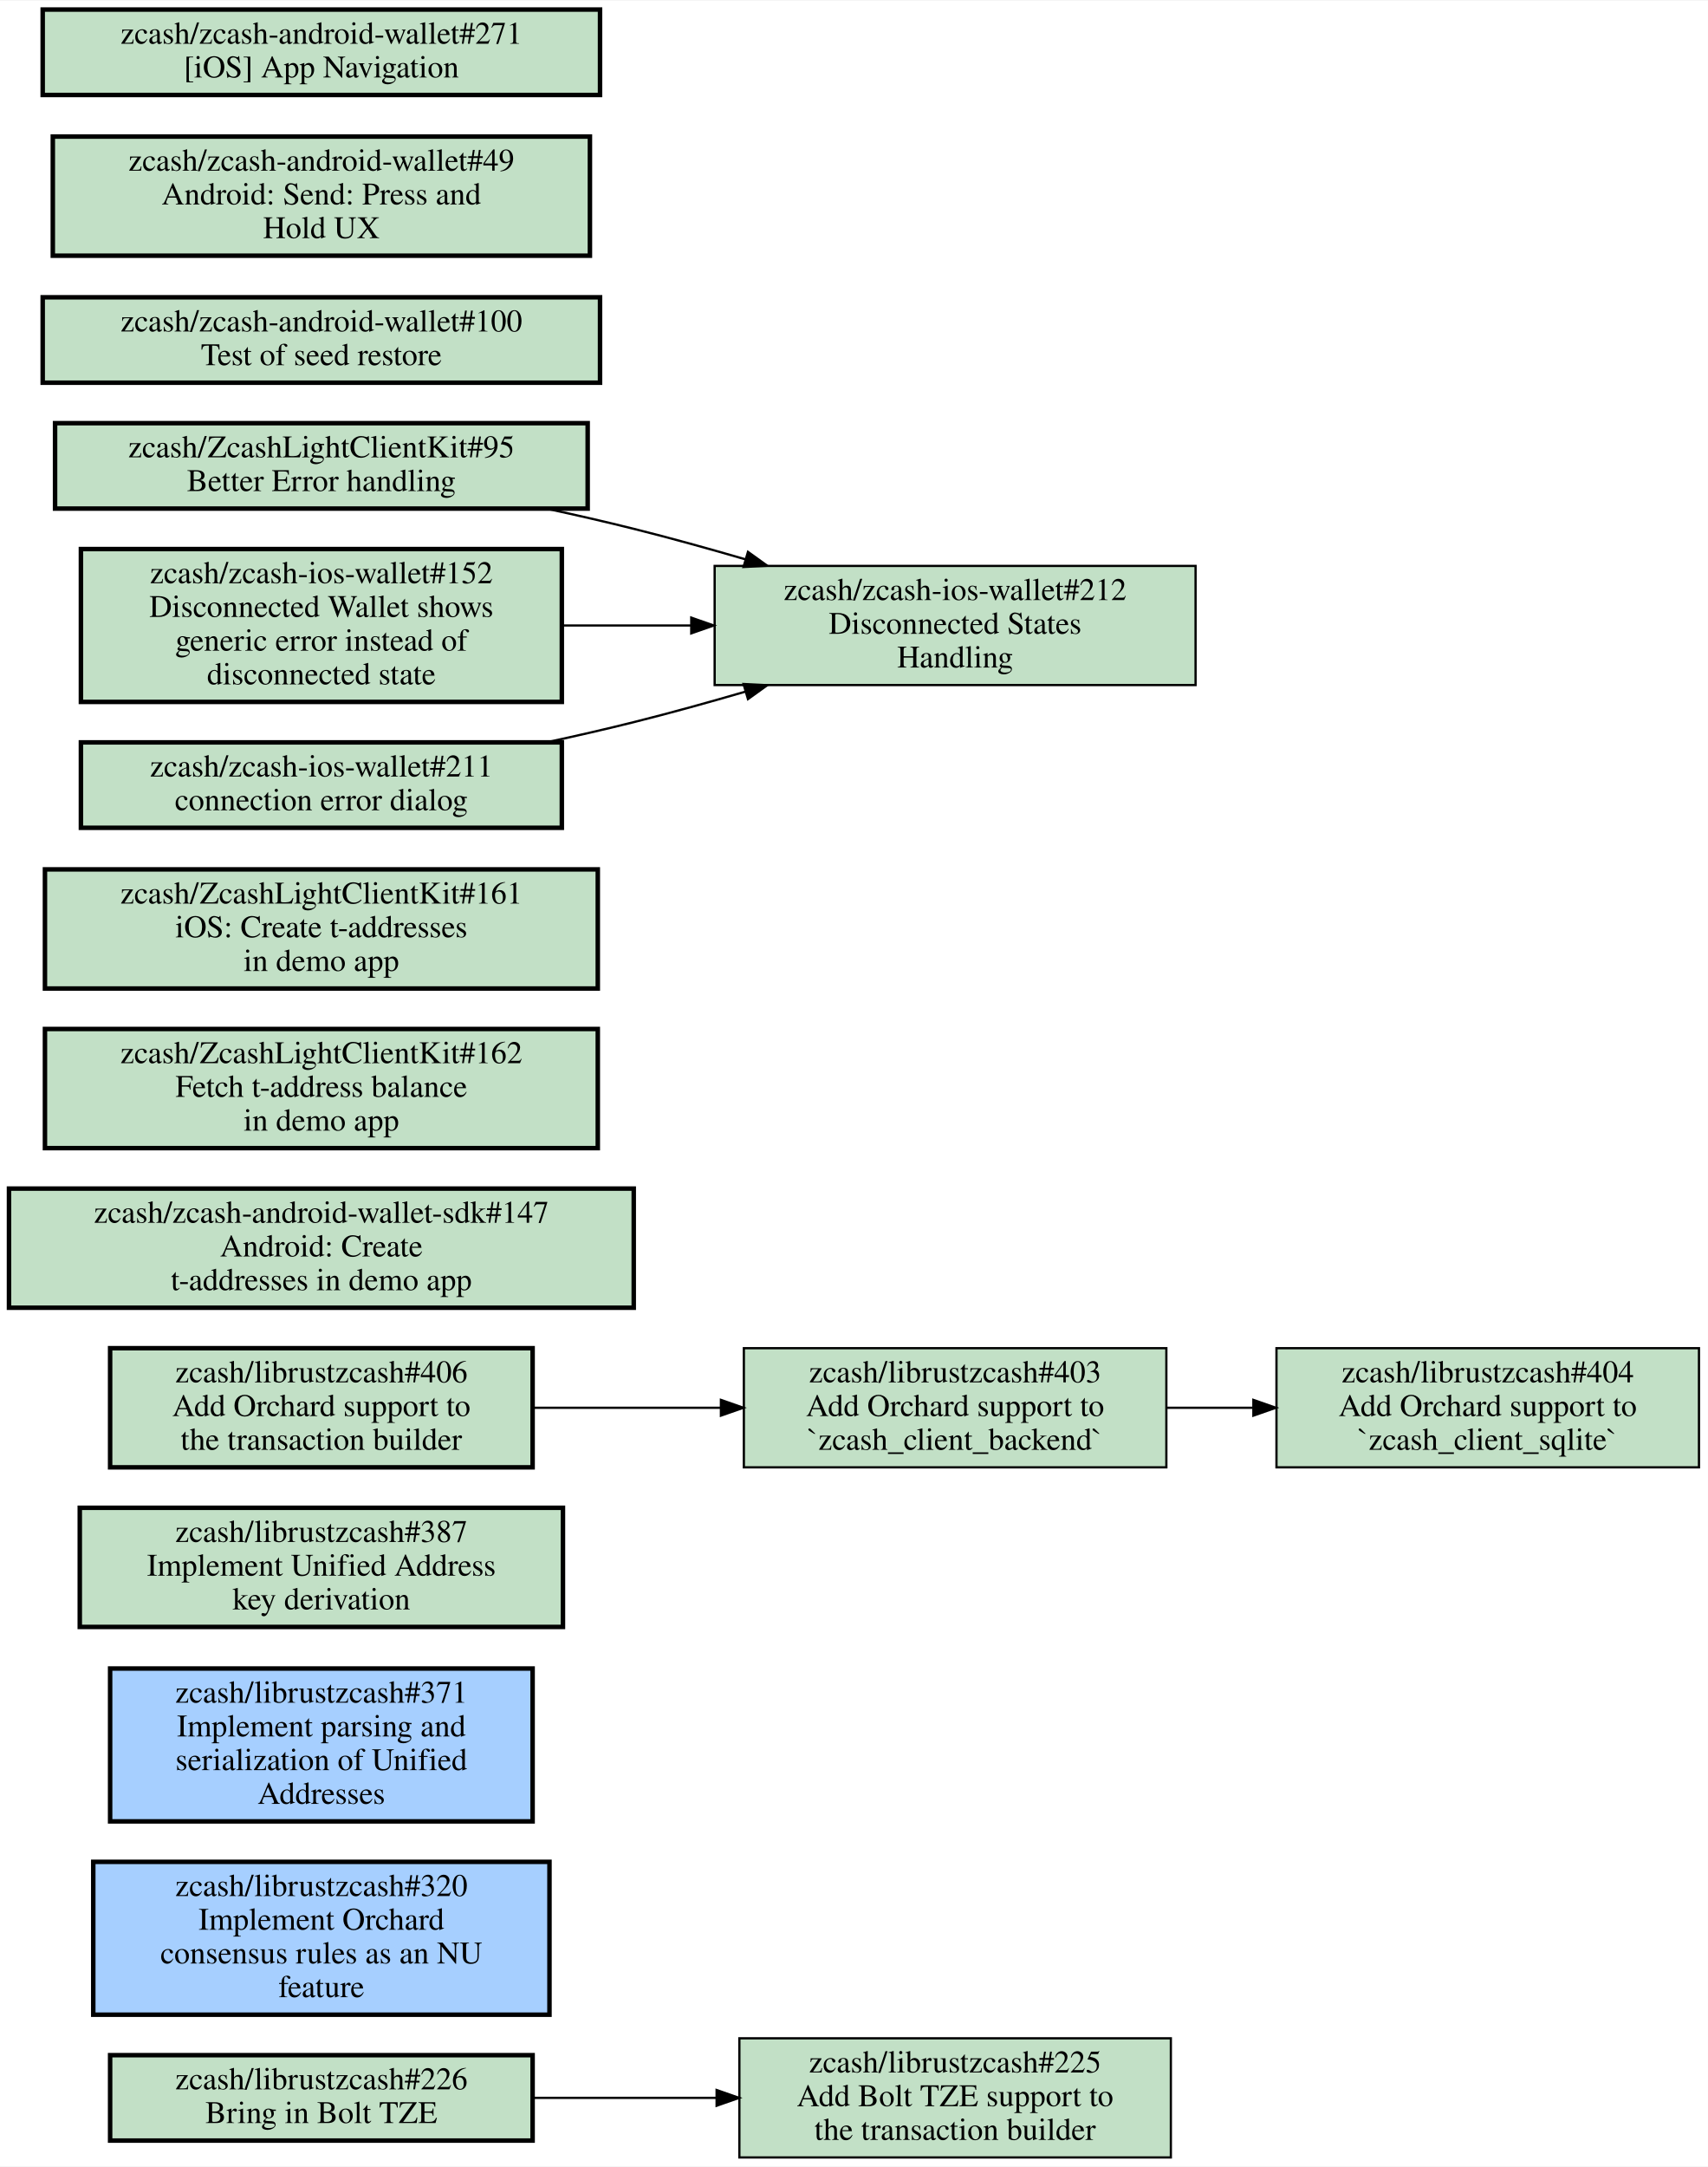
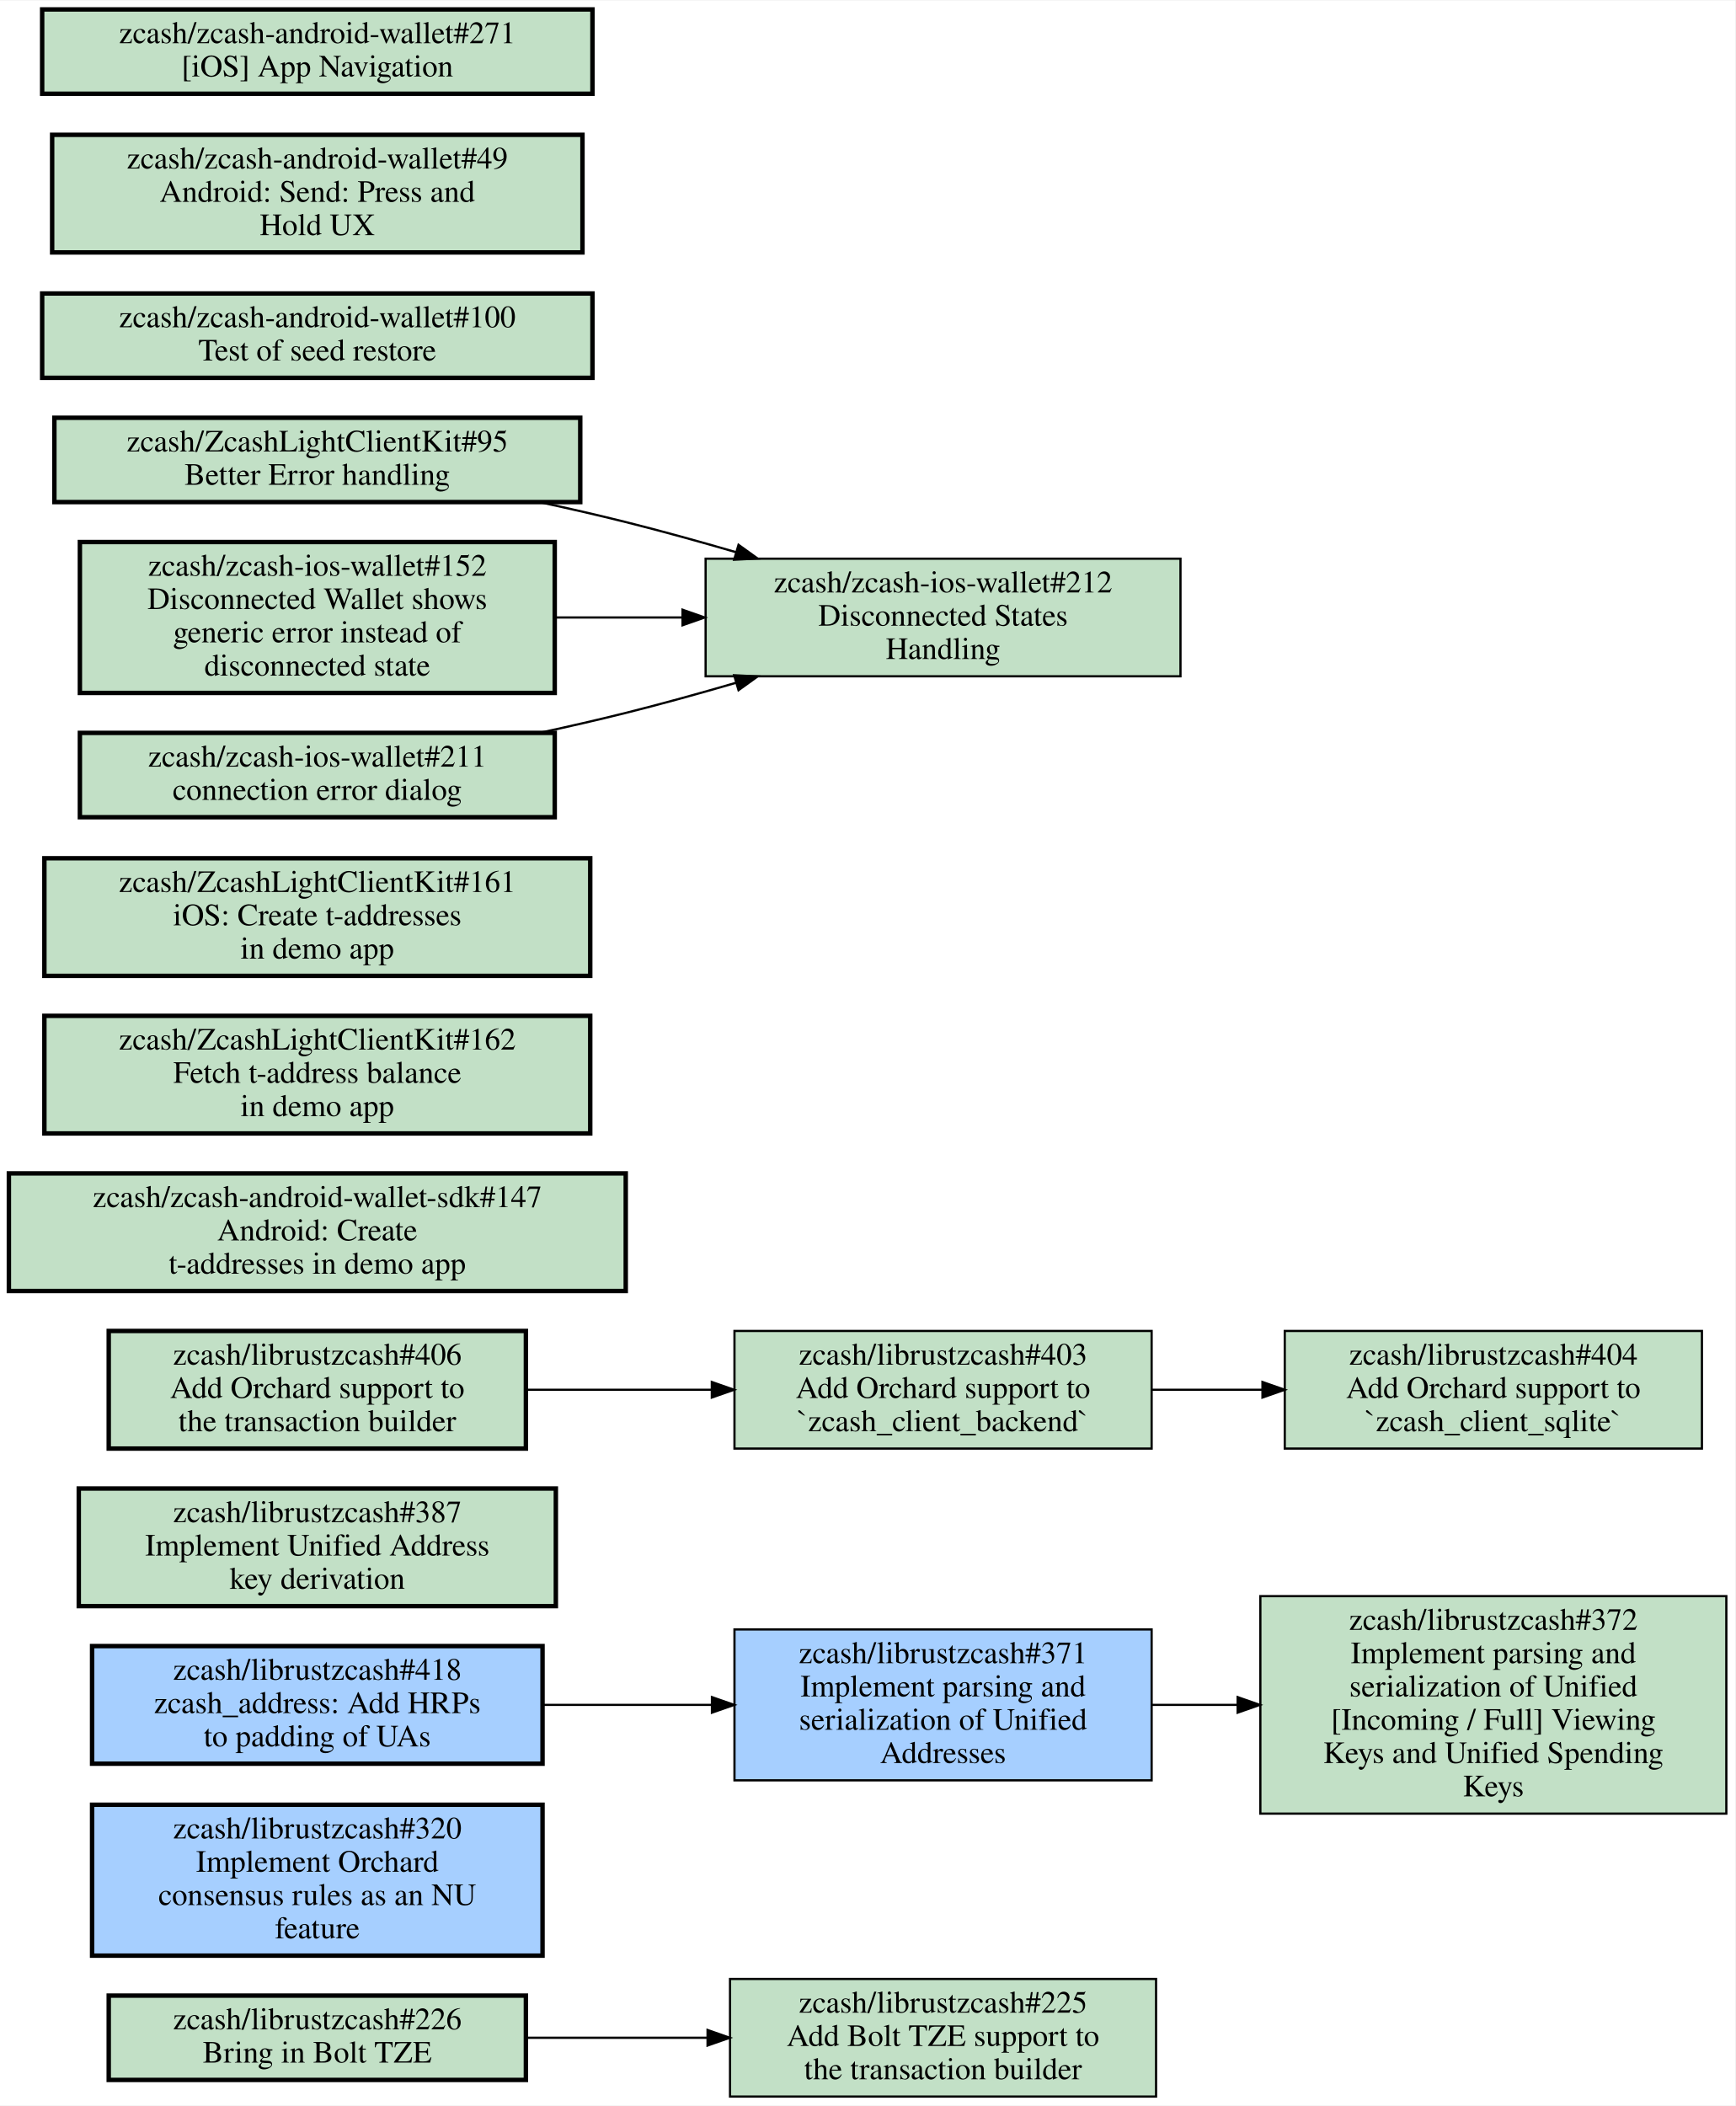
- <svg xmlns="http://www.w3.org/2000/svg" xmlns:xlink="http://www.w3.org/1999/xlink" width="760pt" height="964pt" viewBox="0.00 0.00 760.00 963.50">
-   <g id="graph0" class="graph" transform="scale(1 1) rotate(0) translate(4 959.5)">
-     <polygon fill="#ffffff" stroke="transparent" points="-4,4 -4,-959.5 756,-959.5 756,4 -4,4" />
+ <svg xmlns="http://www.w3.org/2000/svg" xmlns:xlink="http://www.w3.org/1999/xlink" width="782pt" height="949pt" viewBox="0.00 0.00 782.00 948.50">
+   <g id="graph0" class="graph" transform="scale(1 1) rotate(0) translate(4 944.5)">
+     <polygon fill="#ffffff" stroke="transparent" points="-4,4 -4,-944.5 778,-944.5 778,4 -4,4" />
    <g id="node1" class="node">
      <g id="a_node1">
        <a xlink:href="https://github.com/zcash/librustzcash/issues/226" xlink:title="zcash/librustzcash#226&#10;Bring in Bolt TZE" target="_blank">
          <polygon fill="#c2e0c6" stroke="#000000" stroke-width="2" points="233,-45.5 45,-45.5 45,-7.5 233,-7.5 233,-45.5" />
          <text text-anchor="middle" x="139" y="-30.3" font-family="Times,serif" font-size="14.00" fill="#000000">zcash/librustzcash#226</text>
          <text text-anchor="middle" x="139" y="-15.3" font-family="Times,serif" font-size="14.00" fill="#000000">Bring in Bolt TZE</text>
        </a>
      </g>
    </g>
    <g id="node2" class="node">
      <g id="a_node2">
        <a xlink:href="https://github.com/zcash/librustzcash/issues/225" xlink:title="zcash/librustzcash#225&#10;Add Bolt TZE support to&#10;the transaction builder" target="_blank">
          <polygon fill="#c2e0c6" stroke="#000000" points="517,-53 325,-53 325,0 517,0 517,-53" />
          <text text-anchor="middle" x="421" y="-37.8" font-family="Times,serif" font-size="14.00" fill="#000000">zcash/librustzcash#225</text>
          <text text-anchor="middle" x="421" y="-22.8" font-family="Times,serif" font-size="14.00" fill="#000000">Add Bolt TZE support to</text>
          <text text-anchor="middle" x="421" y="-7.8" font-family="Times,serif" font-size="14.00" fill="#000000">the transaction builder</text>
        </a>
      </g>
    </g>
    <g id="edge1" class="edge">
      <path fill="none" stroke="#000000" d="M233.29,-26.5C259.42,-26.5 287.95,-26.5 314.71,-26.5" />
      <polygon fill="#000000" stroke="#000000" points="314.87,-30 324.87,-26.5 314.87,-23 314.87,-30" />
    </g>
    <g id="node3" class="node">
      <g id="a_node3">
        <a xlink:href="https://github.com/zcash/librustzcash/issues/320" xlink:title="zcash/librustzcash#320&#10;Implement Orchard&#10;consensus rules as an NU&#10;feature" target="_blank">
          <polygon fill="#a6cfff" stroke="#000000" stroke-width="2" points="240.5,-131.5 37.5,-131.5 37.5,-63.5 240.5,-63.5 240.5,-131.5" />
          <text text-anchor="middle" x="139" y="-116.3" font-family="Times,serif" font-size="14.00" fill="#000000">zcash/librustzcash#320</text>
          <text text-anchor="middle" x="139" y="-101.3" font-family="Times,serif" font-size="14.00" fill="#000000">Implement Orchard</text>
          <text text-anchor="middle" x="139" y="-86.3" font-family="Times,serif" font-size="14.00" fill="#000000">consensus rules as an NU</text>
          <text text-anchor="middle" x="139" y="-71.3" font-family="Times,serif" font-size="14.00" fill="#000000">feature</text>
        </a>
      </g>
    </g>
    <g id="node4" class="node">
      <g id="a_node4">
        <a xlink:href="https://github.com/zcash/librustzcash/issues/371" xlink:title="zcash/librustzcash#371&#10;Implement parsing and&#10;serialization of Unified&#10;Addresses" target="_blank">
-           <polygon fill="#a6cfff" stroke="#000000" stroke-width="2" points="233,-217.5 45,-217.5 45,-149.5 233,-149.5 233,-217.5" />
-           <text text-anchor="middle" x="139" y="-202.3" font-family="Times,serif" font-size="14.00" fill="#000000">zcash/librustzcash#371</text>
-           <text text-anchor="middle" x="139" y="-187.3" font-family="Times,serif" font-size="14.00" fill="#000000">Implement parsing and</text>
-           <text text-anchor="middle" x="139" y="-172.3" font-family="Times,serif" font-size="14.00" fill="#000000">serialization of Unified</text>
-           <text text-anchor="middle" x="139" y="-157.3" font-family="Times,serif" font-size="14.00" fill="#000000">Addresses</text>
+           <polygon fill="#a6cfff" stroke="#000000" points="515,-210.5 327,-210.5 327,-142.5 515,-142.5 515,-210.5" />
+           <text text-anchor="middle" x="421" y="-195.3" font-family="Times,serif" font-size="14.00" fill="#000000">zcash/librustzcash#371</text>
+           <text text-anchor="middle" x="421" y="-180.3" font-family="Times,serif" font-size="14.00" fill="#000000">Implement parsing and</text>
+           <text text-anchor="middle" x="421" y="-165.3" font-family="Times,serif" font-size="14.00" fill="#000000">serialization of Unified</text>
+           <text text-anchor="middle" x="421" y="-150.3" font-family="Times,serif" font-size="14.00" fill="#000000">Addresses</text>
        </a>
      </g>
    </g>
    <g id="node5" class="node">
      <g id="a_node5">
-         <a xlink:href="https://github.com/zcash/librustzcash/issues/387" xlink:title="zcash/librustzcash#387&#10;Implement Unified Address&#10;key derivation" target="_blank">
-           <polygon fill="#c2e0c6" stroke="#000000" stroke-width="2" points="246.5,-289 31.5,-289 31.5,-236 246.5,-236 246.5,-289" />
-           <text text-anchor="middle" x="139" y="-273.8" font-family="Times,serif" font-size="14.00" fill="#000000">zcash/librustzcash#387</text>
-           <text text-anchor="middle" x="139" y="-258.8" font-family="Times,serif" font-size="14.00" fill="#000000">Implement Unified Address</text>
-           <text text-anchor="middle" x="139" y="-243.8" font-family="Times,serif" font-size="14.00" fill="#000000">key derivation</text>
-         </a>
-       </g>
+         <a xlink:href="https://github.com/zcash/librustzcash/issues/372" xlink:title="zcash/librustzcash#372&#10;Implement parsing and&#10;serialization of Unified&#10;[Incoming / Full] Viewing&#10;Keys and Unified Spending&#10;Keys" target="_blank">
+           <polygon fill="#c2e0c6" stroke="#000000" points="774,-225.5 564,-225.5 564,-127.5 774,-127.5 774,-225.5" />
+           <text text-anchor="middle" x="669" y="-210.3" font-family="Times,serif" font-size="14.00" fill="#000000">zcash/librustzcash#372</text>
+           <text text-anchor="middle" x="669" y="-195.3" font-family="Times,serif" font-size="14.00" fill="#000000">Implement parsing and</text>
+           <text text-anchor="middle" x="669" y="-180.3" font-family="Times,serif" font-size="14.00" fill="#000000">serialization of Unified</text>
+           <text text-anchor="middle" x="669" y="-165.3" font-family="Times,serif" font-size="14.00" fill="#000000">[Incoming / Full] Viewing</text>
+           <text text-anchor="middle" x="669" y="-150.3" font-family="Times,serif" font-size="14.00" fill="#000000">Keys and Unified Spending</text>
+           <text text-anchor="middle" x="669" y="-135.3" font-family="Times,serif" font-size="14.00" fill="#000000">Keys</text>
+         </a>
+       </g>
+     </g>
+     <g id="edge2" class="edge">
+       <path fill="none" stroke="#000000" d="M515.11,-176.5C527.65,-176.5 540.63,-176.5 553.48,-176.5" />
+       <polygon fill="#000000" stroke="#000000" points="553.76,-180 563.76,-176.5 553.76,-173 553.76,-180" />
    </g>
    <g id="node6" class="node">
      <g id="a_node6">
-         <a xlink:href="https://github.com/zcash/librustzcash/issues/403" xlink:title="zcash/librustzcash#403&#10;Add Orchard support to&#10;`zcash_client_backend`" target="_blank">
-           <polygon fill="#c2e0c6" stroke="#000000" points="515,-360 327,-360 327,-307 515,-307 515,-360" />
-           <text text-anchor="middle" x="421" y="-344.8" font-family="Times,serif" font-size="14.00" fill="#000000">zcash/librustzcash#403</text>
-           <text text-anchor="middle" x="421" y="-329.8" font-family="Times,serif" font-size="14.00" fill="#000000">Add Orchard support to</text>
-           <text text-anchor="middle" x="421" y="-314.8" font-family="Times,serif" font-size="14.00" fill="#000000">`zcash_client_backend`</text>
+         <a xlink:href="https://github.com/zcash/librustzcash/issues/387" xlink:title="zcash/librustzcash#387&#10;Implement Unified Address&#10;key derivation" target="_blank">
+           <polygon fill="#c2e0c6" stroke="#000000" stroke-width="2" points="246.5,-274 31.5,-274 31.5,-221 246.5,-221 246.5,-274" />
+           <text text-anchor="middle" x="139" y="-258.8" font-family="Times,serif" font-size="14.00" fill="#000000">zcash/librustzcash#387</text>
+           <text text-anchor="middle" x="139" y="-243.8" font-family="Times,serif" font-size="14.00" fill="#000000">Implement Unified Address</text>
+           <text text-anchor="middle" x="139" y="-228.8" font-family="Times,serif" font-size="14.00" fill="#000000">key derivation</text>
        </a>
      </g>
    </g>
    <g id="node7" class="node">
      <g id="a_node7">
-         <a xlink:href="https://github.com/zcash/librustzcash/issues/404" xlink:title="zcash/librustzcash#404&#10;Add Orchard support to&#10;`zcash_client_sqlite`" target="_blank">
-           <polygon fill="#c2e0c6" stroke="#000000" points="752,-360 564,-360 564,-307 752,-307 752,-360" />
-           <text text-anchor="middle" x="658" y="-344.8" font-family="Times,serif" font-size="14.00" fill="#000000">zcash/librustzcash#404</text>
-           <text text-anchor="middle" x="658" y="-329.8" font-family="Times,serif" font-size="14.00" fill="#000000">Add Orchard support to</text>
-           <text text-anchor="middle" x="658" y="-314.8" font-family="Times,serif" font-size="14.00" fill="#000000">`zcash_client_sqlite`</text>
-         </a>
-       </g>
-     </g>
-     <g id="edge2" class="edge">
-       <path fill="none" stroke="#000000" d="M515.01,-333.5C527.65,-333.5 540.69,-333.5 553.5,-333.5" />
-       <polygon fill="#000000" stroke="#000000" points="553.72,-337 563.72,-333.5 553.72,-330 553.72,-337" />
+         <a xlink:href="https://github.com/zcash/librustzcash/issues/403" xlink:title="zcash/librustzcash#403&#10;Add Orchard support to&#10;`zcash_client_backend`" target="_blank">
+           <polygon fill="#c2e0c6" stroke="#000000" points="515,-345 327,-345 327,-292 515,-292 515,-345" />
+           <text text-anchor="middle" x="421" y="-329.8" font-family="Times,serif" font-size="14.00" fill="#000000">zcash/librustzcash#403</text>
+           <text text-anchor="middle" x="421" y="-314.8" font-family="Times,serif" font-size="14.00" fill="#000000">Add Orchard support to</text>
+           <text text-anchor="middle" x="421" y="-299.8" font-family="Times,serif" font-size="14.00" fill="#000000">`zcash_client_backend`</text>
+         </a>
+       </g>
    </g>
    <g id="node8" class="node">
      <g id="a_node8">
-         <a xlink:href="https://github.com/zcash/librustzcash/issues/406" xlink:title="zcash/librustzcash#406&#10;Add Orchard support to&#10;the transaction builder" target="_blank">
-           <polygon fill="#c2e0c6" stroke="#000000" stroke-width="2" points="233,-360 45,-360 45,-307 233,-307 233,-360" />
-           <text text-anchor="middle" x="139" y="-344.8" font-family="Times,serif" font-size="14.00" fill="#000000">zcash/librustzcash#406</text>
-           <text text-anchor="middle" x="139" y="-329.8" font-family="Times,serif" font-size="14.00" fill="#000000">Add Orchard support to</text>
-           <text text-anchor="middle" x="139" y="-314.8" font-family="Times,serif" font-size="14.00" fill="#000000">the transaction builder</text>
+         <a xlink:href="https://github.com/zcash/librustzcash/issues/404" xlink:title="zcash/librustzcash#404&#10;Add Orchard support to&#10;`zcash_client_sqlite`" target="_blank">
+           <polygon fill="#c2e0c6" stroke="#000000" points="763,-345 575,-345 575,-292 763,-292 763,-345" />
+           <text text-anchor="middle" x="669" y="-329.8" font-family="Times,serif" font-size="14.00" fill="#000000">zcash/librustzcash#404</text>
+           <text text-anchor="middle" x="669" y="-314.8" font-family="Times,serif" font-size="14.00" fill="#000000">Add Orchard support to</text>
+           <text text-anchor="middle" x="669" y="-299.8" font-family="Times,serif" font-size="14.00" fill="#000000">`zcash_client_sqlite`</text>
        </a>
      </g>
    </g>
    <g id="edge3" class="edge">
-       <path fill="none" stroke="#000000" d="M233.29,-333.5C259.99,-333.5 289.2,-333.5 316.45,-333.5" />
-       <polygon fill="#000000" stroke="#000000" points="316.79,-337 326.79,-333.5 316.79,-330 316.79,-337" />
+       <path fill="none" stroke="#000000" d="M515.11,-318.5C531.34,-318.5 548.29,-318.5 564.77,-318.5" />
+       <polygon fill="#000000" stroke="#000000" points="564.95,-322 574.95,-318.5 564.95,-315 564.95,-322" />
    </g>
    <g id="node9" class="node">
      <g id="a_node9">
-         <a xlink:href="https://github.com/zcash/zcash-android-wallet-sdk/issues/147" xlink:title="zcash/zcash-android-wallet-sdk#147&#10;Android: Create&#10;t-addresses in demo app" target="_blank">
-           <polygon fill="#c2e0c6" stroke="#000000" stroke-width="2" points="278,-431 0,-431 0,-378 278,-378 278,-431" />
-           <text text-anchor="middle" x="139" y="-415.8" font-family="Times,serif" font-size="14.00" fill="#000000">zcash/zcash-android-wallet-sdk#147</text>
-           <text text-anchor="middle" x="139" y="-400.8" font-family="Times,serif" font-size="14.00" fill="#000000">Android: Create</text>
-           <text text-anchor="middle" x="139" y="-385.8" font-family="Times,serif" font-size="14.00" fill="#000000">t-addresses in demo app</text>
-         </a>
-       </g>
+         <a xlink:href="https://github.com/zcash/librustzcash/issues/406" xlink:title="zcash/librustzcash#406&#10;Add Orchard support to&#10;the transaction builder" target="_blank">
+           <polygon fill="#c2e0c6" stroke="#000000" stroke-width="2" points="233,-345 45,-345 45,-292 233,-292 233,-345" />
+           <text text-anchor="middle" x="139" y="-329.8" font-family="Times,serif" font-size="14.00" fill="#000000">zcash/librustzcash#406</text>
+           <text text-anchor="middle" x="139" y="-314.8" font-family="Times,serif" font-size="14.00" fill="#000000">Add Orchard support to</text>
+           <text text-anchor="middle" x="139" y="-299.8" font-family="Times,serif" font-size="14.00" fill="#000000">the transaction builder</text>
+         </a>
+       </g>
+     </g>
+     <g id="edge4" class="edge">
+       <path fill="none" stroke="#000000" d="M233.29,-318.5C259.99,-318.5 289.2,-318.5 316.45,-318.5" />
+       <polygon fill="#000000" stroke="#000000" points="316.79,-322 326.79,-318.5 316.79,-315 316.79,-322" />
    </g>
    <g id="node10" class="node">
      <g id="a_node10">
-         <a xlink:href="https://github.com/zcash/ZcashLightClientKit/issues/162" xlink:title="zcash/ZcashLightClientKit#162&#10;Fetch t-address balance&#10;in demo app" target="_blank">
-           <polygon fill="#c2e0c6" stroke="#000000" stroke-width="2" points="262,-502 16,-502 16,-449 262,-449 262,-502" />
-           <text text-anchor="middle" x="139" y="-486.8" font-family="Times,serif" font-size="14.00" fill="#000000">zcash/ZcashLightClientKit#162</text>
-           <text text-anchor="middle" x="139" y="-471.8" font-family="Times,serif" font-size="14.00" fill="#000000">Fetch t-address balance</text>
-           <text text-anchor="middle" x="139" y="-456.8" font-family="Times,serif" font-size="14.00" fill="#000000">in demo app</text>
-         </a>
-       </g>
+         <a xlink:href="https://github.com/zcash/librustzcash/issues/418" xlink:title="zcash/librustzcash#418&#10;zcash_address: Add HRPs&#10;to padding of UAs" target="_blank">
+           <polygon fill="#a6cfff" stroke="#000000" stroke-width="2" points="240.5,-203 37.5,-203 37.5,-150 240.5,-150 240.5,-203" />
+           <text text-anchor="middle" x="139" y="-187.8" font-family="Times,serif" font-size="14.00" fill="#000000">zcash/librustzcash#418</text>
+           <text text-anchor="middle" x="139" y="-172.8" font-family="Times,serif" font-size="14.00" fill="#000000">zcash_address: Add HRPs</text>
+           <text text-anchor="middle" x="139" y="-157.8" font-family="Times,serif" font-size="14.00" fill="#000000">to padding of UAs</text>
+         </a>
+       </g>
+     </g>
+     <g id="edge5" class="edge">
+       <path fill="none" stroke="#000000" d="M240.81,-176.5C265.49,-176.5 291.91,-176.5 316.71,-176.5" />
+       <polygon fill="#000000" stroke="#000000" points="316.85,-180 326.85,-176.5 316.85,-173 316.85,-180" />
    </g>
    <g id="node11" class="node">
      <g id="a_node11">
-         <a xlink:href="https://github.com/zcash/ZcashLightClientKit/issues/161" xlink:title="zcash/ZcashLightClientKit#161&#10;iOS: Create t-addresses&#10;in demo app" target="_blank">
-           <polygon fill="#c2e0c6" stroke="#000000" stroke-width="2" points="262,-573 16,-573 16,-520 262,-520 262,-573" />
-           <text text-anchor="middle" x="139" y="-557.8" font-family="Times,serif" font-size="14.00" fill="#000000">zcash/ZcashLightClientKit#161</text>
-           <text text-anchor="middle" x="139" y="-542.8" font-family="Times,serif" font-size="14.00" fill="#000000">iOS: Create t-addresses</text>
-           <text text-anchor="middle" x="139" y="-527.8" font-family="Times,serif" font-size="14.00" fill="#000000">in demo app</text>
+         <a xlink:href="https://github.com/zcash/zcash-android-wallet-sdk/issues/147" xlink:title="zcash/zcash-android-wallet-sdk#147&#10;Android: Create&#10;t-addresses in demo app" target="_blank">
+           <polygon fill="#c2e0c6" stroke="#000000" stroke-width="2" points="278,-416 0,-416 0,-363 278,-363 278,-416" />
+           <text text-anchor="middle" x="139" y="-400.8" font-family="Times,serif" font-size="14.00" fill="#000000">zcash/zcash-android-wallet-sdk#147</text>
+           <text text-anchor="middle" x="139" y="-385.8" font-family="Times,serif" font-size="14.00" fill="#000000">Android: Create</text>
+           <text text-anchor="middle" x="139" y="-370.8" font-family="Times,serif" font-size="14.00" fill="#000000">t-addresses in demo app</text>
        </a>
      </g>
    </g>
    <g id="node12" class="node">
      <g id="a_node12">
-         <a xlink:href="https://github.com/zcash/ZcashLightClientKit/issues/95" xlink:title="zcash/ZcashLightClientKit#95&#10;Better Error handling" target="_blank">
-           <polygon fill="#c2e0c6" stroke="#000000" stroke-width="2" points="257.5,-771.5 20.5,-771.5 20.5,-733.5 257.5,-733.5 257.5,-771.5" />
-           <text text-anchor="middle" x="139" y="-756.3" font-family="Times,serif" font-size="14.00" fill="#000000">zcash/ZcashLightClientKit#95</text>
-           <text text-anchor="middle" x="139" y="-741.3" font-family="Times,serif" font-size="14.00" fill="#000000">Better Error handling</text>
+         <a xlink:href="https://github.com/zcash/ZcashLightClientKit/issues/162" xlink:title="zcash/ZcashLightClientKit#162&#10;Fetch t-address balance&#10;in demo app" target="_blank">
+           <polygon fill="#c2e0c6" stroke="#000000" stroke-width="2" points="262,-487 16,-487 16,-434 262,-434 262,-487" />
+           <text text-anchor="middle" x="139" y="-471.8" font-family="Times,serif" font-size="14.00" fill="#000000">zcash/ZcashLightClientKit#162</text>
+           <text text-anchor="middle" x="139" y="-456.8" font-family="Times,serif" font-size="14.00" fill="#000000">Fetch t-address balance</text>
+           <text text-anchor="middle" x="139" y="-441.8" font-family="Times,serif" font-size="14.00" fill="#000000">in demo app</text>
        </a>
      </g>
    </g>
    <g id="node13" class="node">
      <g id="a_node13">
-         <a xlink:href="https://github.com/zcash/zcash-ios-wallet/issues/212" xlink:title="zcash/zcash-ios-wallet#212&#10;Disconnected States&#10;Handling" target="_blank">
-           <polygon fill="#c2e0c6" stroke="#000000" points="528,-708 314,-708 314,-655 528,-655 528,-708" />
-           <text text-anchor="middle" x="421" y="-692.8" font-family="Times,serif" font-size="14.00" fill="#000000">zcash/zcash-ios-wallet#212</text>
-           <text text-anchor="middle" x="421" y="-677.8" font-family="Times,serif" font-size="14.00" fill="#000000">Disconnected States</text>
-           <text text-anchor="middle" x="421" y="-662.8" font-family="Times,serif" font-size="14.00" fill="#000000">Handling</text>
-         </a>
-       </g>
-     </g>
-     <g id="edge4" class="edge">
-       <path fill="none" stroke="#000000" d="M239.47,-733.42C252.48,-730.61 265.58,-727.61 278,-724.5 294.19,-720.45 311.27,-715.71 327.79,-710.9" />
-       <polygon fill="#000000" stroke="#000000" points="328.827,-714.243 337.43,-708.06 326.849,-707.529 328.827,-714.243" />
+         <a xlink:href="https://github.com/zcash/ZcashLightClientKit/issues/161" xlink:title="zcash/ZcashLightClientKit#161&#10;iOS: Create t-addresses&#10;in demo app" target="_blank">
+           <polygon fill="#c2e0c6" stroke="#000000" stroke-width="2" points="262,-558 16,-558 16,-505 262,-505 262,-558" />
+           <text text-anchor="middle" x="139" y="-542.8" font-family="Times,serif" font-size="14.00" fill="#000000">zcash/ZcashLightClientKit#161</text>
+           <text text-anchor="middle" x="139" y="-527.8" font-family="Times,serif" font-size="14.00" fill="#000000">iOS: Create t-addresses</text>
+           <text text-anchor="middle" x="139" y="-512.8" font-family="Times,serif" font-size="14.00" fill="#000000">in demo app</text>
+         </a>
+       </g>
    </g>
    <g id="node14" class="node">
      <g id="a_node14">
-         <a xlink:href="https://github.com/zcash/zcash-android-wallet/issues/100" xlink:title="zcash/zcash-android-wallet#100&#10;Test of seed restore" target="_blank">
-           <polygon fill="#c2e0c6" stroke="#000000" stroke-width="2" points="263,-827.5 15,-827.5 15,-789.5 263,-789.5 263,-827.5" />
-           <text text-anchor="middle" x="139" y="-812.3" font-family="Times,serif" font-size="14.00" fill="#000000">zcash/zcash-android-wallet#100</text>
-           <text text-anchor="middle" x="139" y="-797.3" font-family="Times,serif" font-size="14.00" fill="#000000">Test of seed restore</text>
+         <a xlink:href="https://github.com/zcash/ZcashLightClientKit/issues/95" xlink:title="zcash/ZcashLightClientKit#95&#10;Better Error handling" target="_blank">
+           <polygon fill="#c2e0c6" stroke="#000000" stroke-width="2" points="257.5,-756.5 20.5,-756.5 20.5,-718.5 257.5,-718.5 257.5,-756.5" />
+           <text text-anchor="middle" x="139" y="-741.3" font-family="Times,serif" font-size="14.00" fill="#000000">zcash/ZcashLightClientKit#95</text>
+           <text text-anchor="middle" x="139" y="-726.3" font-family="Times,serif" font-size="14.00" fill="#000000">Better Error handling</text>
        </a>
      </g>
    </g>
    <g id="node15" class="node">
      <g id="a_node15">
-         <a xlink:href="https://github.com/zcash/zcash-android-wallet/issues/49" xlink:title="zcash/zcash-android-wallet#49&#10;Android: Send: Press and&#10;Hold UX" target="_blank">
-           <polygon fill="#c2e0c6" stroke="#000000" stroke-width="2" points="258.5,-899 19.5,-899 19.5,-846 258.5,-846 258.5,-899" />
-           <text text-anchor="middle" x="139" y="-883.8" font-family="Times,serif" font-size="14.00" fill="#000000">zcash/zcash-android-wallet#49</text>
-           <text text-anchor="middle" x="139" y="-868.8" font-family="Times,serif" font-size="14.00" fill="#000000">Android: Send: Press and</text>
-           <text text-anchor="middle" x="139" y="-853.8" font-family="Times,serif" font-size="14.00" fill="#000000">Hold UX</text>
-         </a>
-       </g>
+         <a xlink:href="https://github.com/zcash/zcash-ios-wallet/issues/212" xlink:title="zcash/zcash-ios-wallet#212&#10;Disconnected States&#10;Handling" target="_blank">
+           <polygon fill="#c2e0c6" stroke="#000000" points="528,-693 314,-693 314,-640 528,-640 528,-693" />
+           <text text-anchor="middle" x="421" y="-677.8" font-family="Times,serif" font-size="14.00" fill="#000000">zcash/zcash-ios-wallet#212</text>
+           <text text-anchor="middle" x="421" y="-662.8" font-family="Times,serif" font-size="14.00" fill="#000000">Disconnected States</text>
+           <text text-anchor="middle" x="421" y="-647.8" font-family="Times,serif" font-size="14.00" fill="#000000">Handling</text>
+         </a>
+       </g>
+     </g>
+     <g id="edge6" class="edge">
+       <path fill="none" stroke="#000000" d="M239.47,-718.42C252.48,-715.61 265.58,-712.61 278,-709.5 294.19,-705.45 311.27,-700.71 327.79,-695.9" />
+       <polygon fill="#000000" stroke="#000000" points="328.827,-699.243 337.43,-693.06 326.849,-692.529 328.827,-699.243" />
    </g>
    <g id="node16" class="node">
      <g id="a_node16">
-         <a xlink:href="https://github.com/zcash/zcash-android-wallet/issues/271" xlink:title="zcash/zcash-android-wallet#271&#10;[iOS] App Navigation" target="_blank">
-           <polygon fill="#c2e0c6" stroke="#000000" stroke-width="2" points="263,-955.5 15,-955.5 15,-917.5 263,-917.5 263,-955.5" />
-           <text text-anchor="middle" x="139" y="-940.3" font-family="Times,serif" font-size="14.00" fill="#000000">zcash/zcash-android-wallet#271</text>
-           <text text-anchor="middle" x="139" y="-925.3" font-family="Times,serif" font-size="14.00" fill="#000000">[iOS] App Navigation</text>
+         <a xlink:href="https://github.com/zcash/zcash-android-wallet/issues/100" xlink:title="zcash/zcash-android-wallet#100&#10;Test of seed restore" target="_blank">
+           <polygon fill="#c2e0c6" stroke="#000000" stroke-width="2" points="263,-812.5 15,-812.5 15,-774.5 263,-774.5 263,-812.5" />
+           <text text-anchor="middle" x="139" y="-797.3" font-family="Times,serif" font-size="14.00" fill="#000000">zcash/zcash-android-wallet#100</text>
+           <text text-anchor="middle" x="139" y="-782.3" font-family="Times,serif" font-size="14.00" fill="#000000">Test of seed restore</text>
        </a>
      </g>
    </g>
    <g id="node17" class="node">
      <g id="a_node17">
-         <a xlink:href="https://github.com/zcash/zcash-ios-wallet/issues/152" xlink:title="zcash/zcash-ios-wallet#152&#10;Disconnected Wallet shows&#10;generic error instead of&#10;disconnected state" target="_blank">
-           <polygon fill="#c2e0c6" stroke="#000000" stroke-width="2" points="246,-715.5 32,-715.5 32,-647.5 246,-647.5 246,-715.5" />
-           <text text-anchor="middle" x="139" y="-700.3" font-family="Times,serif" font-size="14.00" fill="#000000">zcash/zcash-ios-wallet#152</text>
-           <text text-anchor="middle" x="139" y="-685.3" font-family="Times,serif" font-size="14.00" fill="#000000">Disconnected Wallet shows</text>
-           <text text-anchor="middle" x="139" y="-670.3" font-family="Times,serif" font-size="14.00" fill="#000000">generic error instead of</text>
-           <text text-anchor="middle" x="139" y="-655.3" font-family="Times,serif" font-size="14.00" fill="#000000">disconnected state</text>
-         </a>
-       </g>
-     </g>
-     <g id="edge5" class="edge">
-       <path fill="none" stroke="#000000" d="M246.01,-681.5C264.77,-681.5 284.38,-681.5 303.4,-681.5" />
-       <polygon fill="#000000" stroke="#000000" points="303.59,-685 313.59,-681.5 303.59,-678 303.59,-685" />
+         <a xlink:href="https://github.com/zcash/zcash-android-wallet/issues/49" xlink:title="zcash/zcash-android-wallet#49&#10;Android: Send: Press and&#10;Hold UX" target="_blank">
+           <polygon fill="#c2e0c6" stroke="#000000" stroke-width="2" points="258.5,-884 19.5,-884 19.5,-831 258.5,-831 258.5,-884" />
+           <text text-anchor="middle" x="139" y="-868.8" font-family="Times,serif" font-size="14.00" fill="#000000">zcash/zcash-android-wallet#49</text>
+           <text text-anchor="middle" x="139" y="-853.8" font-family="Times,serif" font-size="14.00" fill="#000000">Android: Send: Press and</text>
+           <text text-anchor="middle" x="139" y="-838.8" font-family="Times,serif" font-size="14.00" fill="#000000">Hold UX</text>
+         </a>
+       </g>
    </g>
    <g id="node18" class="node">
      <g id="a_node18">
+         <a xlink:href="https://github.com/zcash/zcash-android-wallet/issues/271" xlink:title="zcash/zcash-android-wallet#271&#10;[iOS] App Navigation" target="_blank">
+           <polygon fill="#c2e0c6" stroke="#000000" stroke-width="2" points="263,-940.5 15,-940.5 15,-902.5 263,-902.5 263,-940.5" />
+           <text text-anchor="middle" x="139" y="-925.3" font-family="Times,serif" font-size="14.00" fill="#000000">zcash/zcash-android-wallet#271</text>
+           <text text-anchor="middle" x="139" y="-910.3" font-family="Times,serif" font-size="14.00" fill="#000000">[iOS] App Navigation</text>
+         </a>
+       </g>
+     </g>
+     <g id="node19" class="node">
+       <g id="a_node19">
+         <a xlink:href="https://github.com/zcash/zcash-ios-wallet/issues/152" xlink:title="zcash/zcash-ios-wallet#152&#10;Disconnected Wallet shows&#10;generic error instead of&#10;disconnected state" target="_blank">
+           <polygon fill="#c2e0c6" stroke="#000000" stroke-width="2" points="246,-700.5 32,-700.5 32,-632.5 246,-632.5 246,-700.5" />
+           <text text-anchor="middle" x="139" y="-685.3" font-family="Times,serif" font-size="14.00" fill="#000000">zcash/zcash-ios-wallet#152</text>
+           <text text-anchor="middle" x="139" y="-670.3" font-family="Times,serif" font-size="14.00" fill="#000000">Disconnected Wallet shows</text>
+           <text text-anchor="middle" x="139" y="-655.3" font-family="Times,serif" font-size="14.00" fill="#000000">generic error instead of</text>
+           <text text-anchor="middle" x="139" y="-640.3" font-family="Times,serif" font-size="14.00" fill="#000000">disconnected state</text>
+         </a>
+       </g>
+     </g>
+     <g id="edge7" class="edge">
+       <path fill="none" stroke="#000000" d="M246.01,-666.5C264.77,-666.5 284.38,-666.5 303.4,-666.5" />
+       <polygon fill="#000000" stroke="#000000" points="303.59,-670 313.59,-666.5 303.59,-663 303.59,-670" />
+     </g>
+     <g id="node20" class="node">
+       <g id="a_node20">
        <a xlink:href="https://github.com/zcash/zcash-ios-wallet/issues/211" xlink:title="zcash/zcash-ios-wallet#211&#10;connection error dialog" target="_blank">
-           <polygon fill="#c2e0c6" stroke="#000000" stroke-width="2" points="246,-629.5 32,-629.5 32,-591.5 246,-591.5 246,-629.5" />
-           <text text-anchor="middle" x="139" y="-614.3" font-family="Times,serif" font-size="14.00" fill="#000000">zcash/zcash-ios-wallet#211</text>
-           <text text-anchor="middle" x="139" y="-599.3" font-family="Times,serif" font-size="14.00" fill="#000000">connection error dialog</text>
-         </a>
-       </g>
-     </g>
-     <g id="edge6" class="edge">
-       <path fill="none" stroke="#000000" d="M239.47,-629.58C252.48,-632.39 265.58,-635.39 278,-638.5 294.19,-642.55 311.27,-647.29 327.79,-652.1" />
-       <polygon fill="#000000" stroke="#000000" points="326.849,-655.471 337.43,-654.94 328.827,-648.757 326.849,-655.471" />
+           <polygon fill="#c2e0c6" stroke="#000000" stroke-width="2" points="246,-614.5 32,-614.5 32,-576.5 246,-576.5 246,-614.5" />
+           <text text-anchor="middle" x="139" y="-599.3" font-family="Times,serif" font-size="14.00" fill="#000000">zcash/zcash-ios-wallet#211</text>
+           <text text-anchor="middle" x="139" y="-584.3" font-family="Times,serif" font-size="14.00" fill="#000000">connection error dialog</text>
+         </a>
+       </g>
+     </g>
+     <g id="edge8" class="edge">
+       <path fill="none" stroke="#000000" d="M239.47,-614.58C252.48,-617.39 265.58,-620.39 278,-623.5 294.19,-627.55 311.27,-632.29 327.79,-637.1" />
+       <polygon fill="#000000" stroke="#000000" points="326.849,-640.471 337.43,-639.94 328.827,-633.757 326.849,-640.471" />
    </g>
  </g>
</svg>
